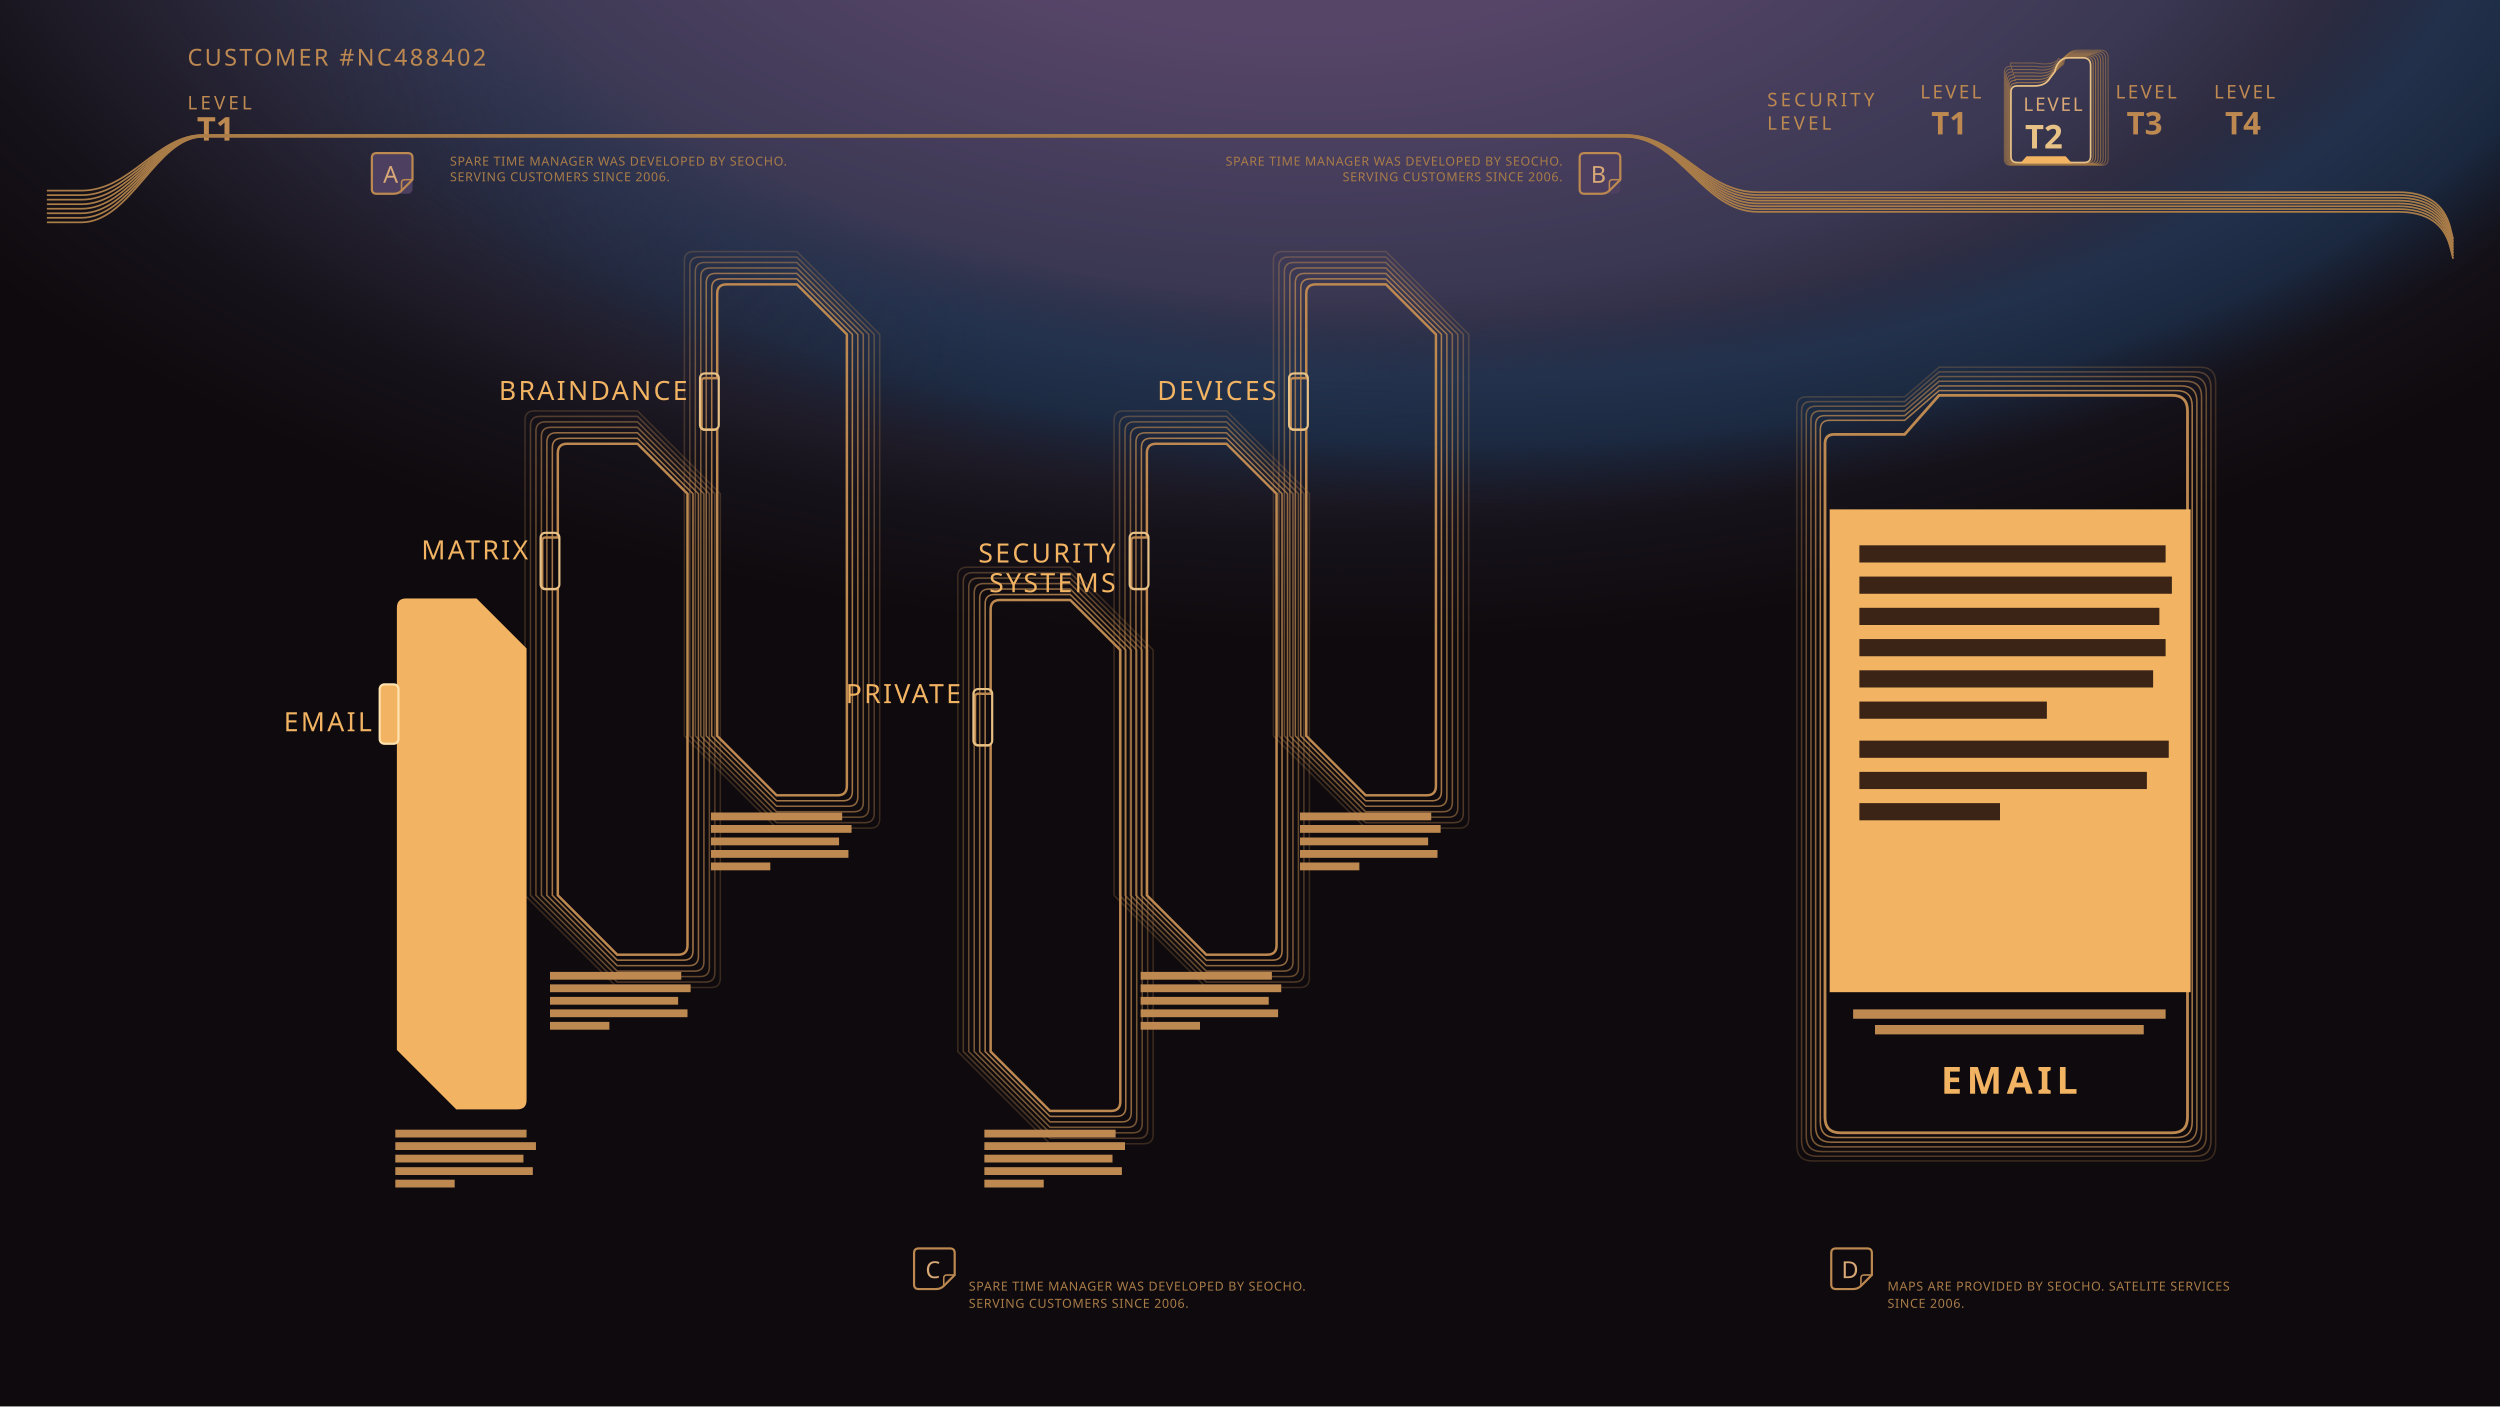
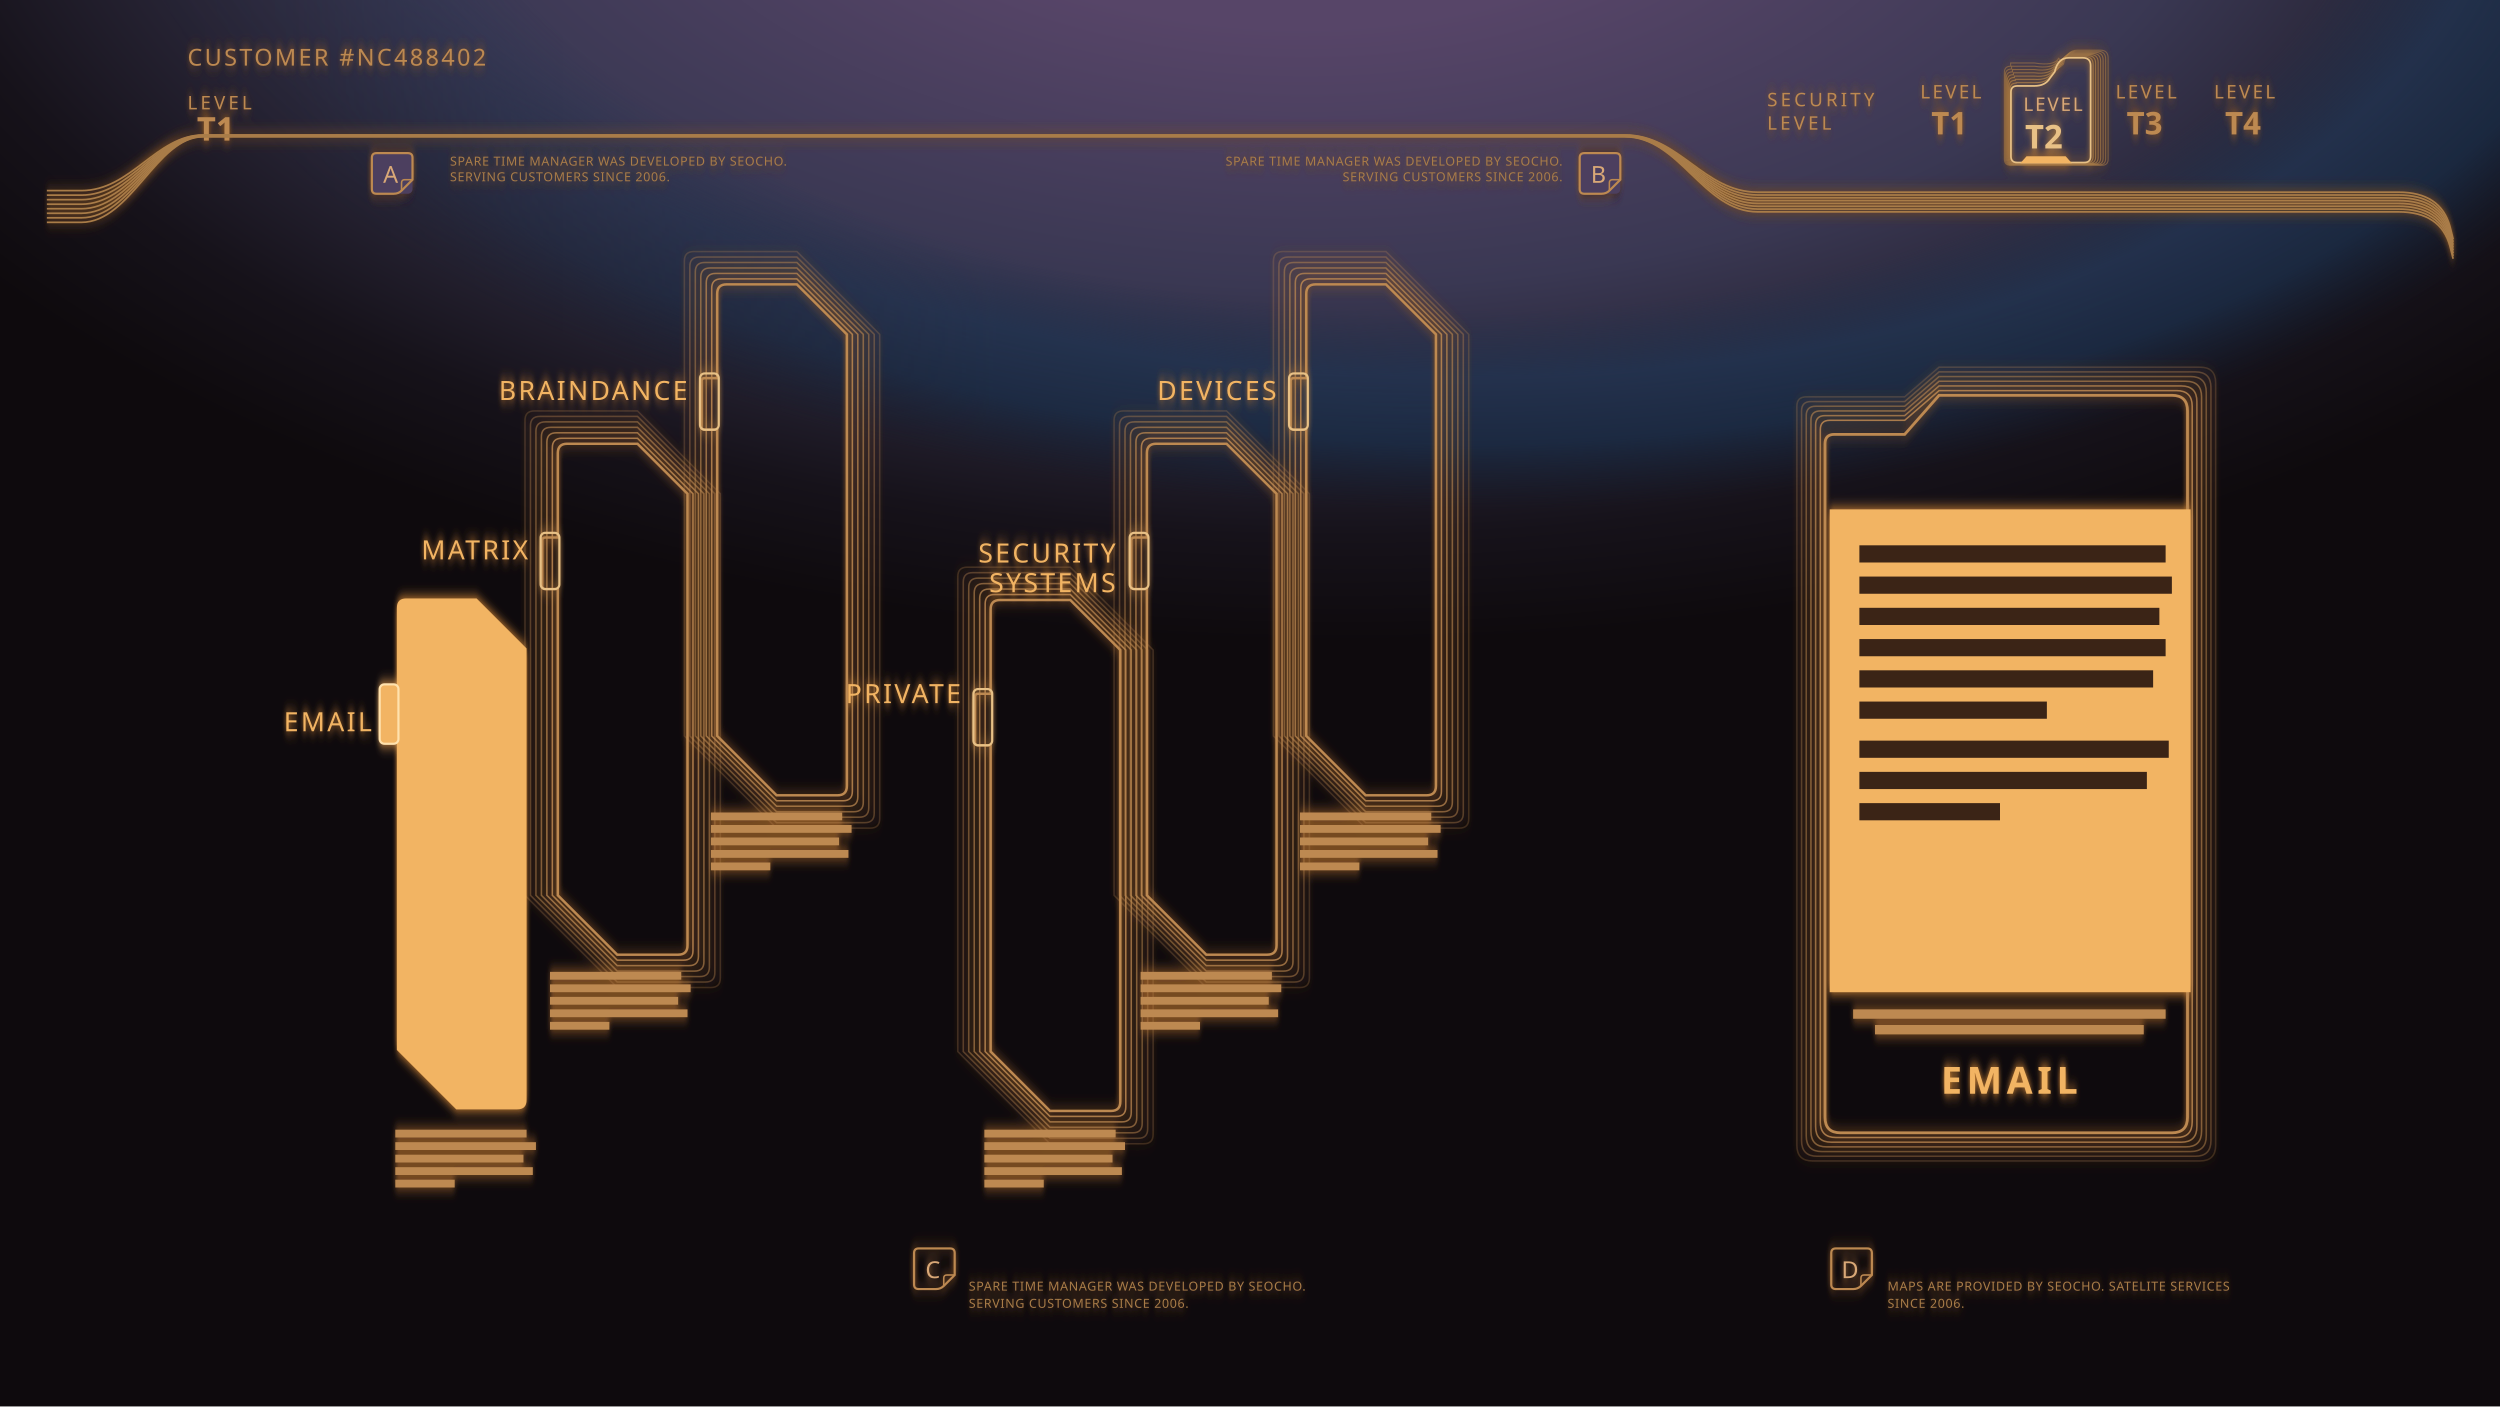
<svg xmlns="http://www.w3.org/2000/svg" width="1600" height="900" viewBox="0 0 1600 900">
  <defs>
    <radialGradient id="hazeblue" gradientUnits="userSpaceOnUse" cx="900" cy="-120" r="1030" gradientTransform="rotate(2 900 -120) translate(900 -120) scale(1 0.515) translate(-900 120)">
      <stop offset="0" stop-color="#223350" stop-opacity="0" />
      <stop offset="0.60" stop-color="#223350" stop-opacity="0" />
      <stop offset="0.68" stop-color="#223350" stop-opacity="0.85" />
      <stop offset="0.76" stop-color="#1a2c46" stop-opacity="0.80" />
      <stop offset="0.84" stop-color="#101d30" stop-opacity="0" />
    </radialGradient>
    <linearGradient id="hazebluefade" x1="0" y1="0" x2="1" y2="0">
      <stop offset="0" stop-color="#000000" />
      <stop offset="0.12" stop-color="#1a1a1a" />
      <stop offset="0.22" stop-color="#7a7a7a" />
      <stop offset="0.40" stop-color="#ffffff" />
      <stop offset="1" stop-color="#ffffff" />
    </linearGradient>
    <mask id="bluemask">
      <rect width="1600" height="900" fill="url(#hazebluefade)" />
    </mask>
    <radialGradient id="haze" gradientUnits="userSpaceOnUse" cx="825" cy="-120" r="1030" gradientTransform="rotate(1.3 825 -120) translate(825 -120) scale(1 0.515) translate(-825 120)">
      <stop offset="0" stop-color="#574568" />
      <stop offset="0.258" stop-color="#574568" />
      <stop offset="0.572" stop-color="#3a3853" />
      <stop offset="0.873" stop-color="#16121a" />
      <stop offset="1" stop-color="#0e0a0d" />
    </radialGradient>
    <path id="ncard" d="M 16,0 H 61 L 93,32 V 321 Q 93,327 87,327 H 48                          L 10,289 V 93 H 2 Q 0,93 0,91 V 62 Q 0,60 2,60                          H 10 V 6 Q 10,0 16,0 Z" />
    <path id="npanel" d="M 0,462 V 31 Q 0,25 6,25 H 51 L 73,0 H 222                           Q 232,0 232,10 V 462 Q 232,472 222,472 H 10                           Q 0,472 0,462 Z" />
    <path id="nring1" d="M 12.5,-3.5 H 61 L 96.5,32 V 324.5 Q 96.5,330.5 90.5,330.5 H 48 L 6.5,289 V 2.5 Q 6.5,-3.5 12.5,-3.5 Z" />
    <path id="nring2" d="M 9.0,-7.0 H 61 L 100.0,32 V 328.0 Q 100.0,334.0 94.0,334.0 H 48 L 3.0,289 V -1.0 Q 3.0,-7.0 9.0,-7.0 Z" />
    <path id="nring3" d="M 5.5,-10.5 H 61 L 103.5,32 V 331.5 Q 103.5,337.5 97.5,337.5 H 48 L -0.5,289 V -4.5 Q -0.5,-10.5 5.5,-10.5 Z" />
    <path id="nring4" d="M 2.0,-14.0 H 61 L 107.0,32 V 335.0 Q 107.0,341.0 101.0,341.0 H 48 L -4.0,289 V -8.0 Q -4.0,-14.0 2.0,-14.0 Z" />
    <path id="nring5" d="M -1.5,-17.5 H 61 L 110.5,32 V 338.5 Q 110.5,344.5 104.5,344.5 H 48 L -7.5,289 V -11.5 Q -7.5,-17.5 -1.5,-17.5 Z" />
    <path id="nring6" d="M -5.0,-21.0 H 61 L 114.0,32 V 342.0 Q 114.0,348.0 108.0,348.0 H 48 L -11.0,289 V -15.0 Q -11.0,-21.0 -5.0,-21.0 Z" />
    <g id="letterbox" fill="none" stroke-width="1.4">
      <path d="M 3,0 H 23 Q 26,0 26,3 V 17 L 19,24 Q 17,26 14,26 H 3                Q 0,26 0,23 V 3 Q 0,0 3,0 Z" />
      <path d="M 26,17 H 21 Q 19,17 19,19 V 24" stroke-width="1" />
    </g>
    <g id="ncaption" fill="#bd8951">
      <rect x="0" y="0" width="84" height="5" />
      <rect x="0" y="8" width="90" height="5" />
      <rect x="0" y="16" width="82" height="5" />
      <rect x="0" y="24" width="88" height="5" />
      <rect x="0" y="32" width="38" height="5" />
    </g>
+     <filter id="halo" x="-5%" y="-10%" width="110%" height="120%">
+       <feGaussianBlur stdDeviation="1.5 4.5" />
+       <feColorMatrix type="matrix" values="0.43 0 0 0 0  0 0.32 0 0 0  0 0 0.21 0 0  0 0 0 1.45 0" />
+     </filter>
  </defs>
  <rect width="1600" height="900" fill="#0e0a0d" />
  <rect width="1600" height="900" fill="url(#haze)" />
  <rect width="1600" height="560" fill="url(#hazeblue)" mask="url(#bluemask)" />
-   <g font-family="Rajdhani" fill="#bd8951">
-     <text x="120" y="42" font-size="15" letter-spacing="1.5">CUSTOMER #NC488402</text>
-     <text x="120" y="70" font-size="12" letter-spacing="2">LEVEL</text>
-     <text x="126" y="90" font-size="21" font-weight="600">T1</text>
-     <text x="1131" y="68" font-size="12" letter-spacing="2">SECURITY</text>
-     <text x="1131" y="83" font-size="12" letter-spacing="2">LEVEL</text>
-     <g font-size="12" letter-spacing="1.5">
-       <text x="1229" y="63">LEVEL</text>
-       <text x="1354" y="63">LEVEL</text>
-       <text x="1417" y="63">LEVEL</text>
-     </g>
-     <g font-size="20" font-weight="600">
-       <text x="1236" y="86">T1</text>
-       <text x="1361" y="86">T3</text>
-       <text x="1424" y="86">T4</text>
-     </g>
-     <g fill="none" stroke="#a97c48" stroke-width="0.7">
-       <path d="M 1286.8,40.3 H 1302 Q 1314.6,42.4 1317.6,37.4 L 1320.6,41.1 Q 1322.6,32.1 1329.6,32.1 H 1344.2 Q 1349.2,32.1 1349.2,37.1 V 101.8 Q 1349.2,105.8 1345.2,105.8 H 1286.8 Q 1282.8,105.8 1282.8,101.8 V 46.4 Q 1282.8,42.4 1286.8,42.4 Z" stroke-opacity="0.55" />
-       <path d="M 1287.4,42.4 H 1302 Q 1313.8,44.2 1316.8,39.2 L 1319.8,41.8 Q 1321.8,32.8 1328.8,32.8 H 1342.6 Q 1347.6,32.8 1347.6,37.8 V 101.5 Q 1347.6,105.5 1343.6,105.5 H 1287.4 Q 1283.4,105.5 1283.4,101.5 V 48.2 Q 1283.4,44.2 1287.4,44.2 Z" stroke-opacity="0.60" />
-       <path d="M 1288.0,44.5 H 1302 Q 1313.0,46.0 1316.0,41.0 L 1319.0,42.5 Q 1321.0,33.5 1328.0,33.5 H 1341.0 Q 1346.0,33.5 1346.0,38.5 V 101.2 Q 1346.0,105.2 1342.0,105.2 H 1288.0 Q 1284.0,105.2 1284.0,101.2 V 50.0 Q 1284.0,46.0 1288.0,46.0 Z" stroke-opacity="0.65" />
-       <path d="M 1288.6,46.6 H 1302 Q 1312.2,47.8 1315.2,42.8 L 1318.2,43.2 Q 1320.2,34.2 1327.2,34.2 H 1339.4 Q 1344.4,34.2 1344.4,39.2 V 101.0 Q 1344.4,105.0 1340.4,105.0 H 1288.6 Q 1284.6,105.0 1284.6,101.0 V 51.8 Q 1284.6,47.8 1288.6,47.8 Z" stroke-opacity="0.70" />
-       <path d="M 1289.2,48.7 H 1302 Q 1311.4,49.6 1314.4,44.6 L 1317.4,43.9 Q 1319.4,34.9 1326.4,34.9 H 1337.8 Q 1342.8,34.9 1342.8,39.9 V 100.8 Q 1342.8,104.8 1338.8,104.8 H 1289.2 Q 1285.2,104.8 1285.2,100.8 V 53.6 Q 1285.2,49.6 1289.2,49.6 Z" stroke-opacity="0.75" />
-       <path d="M 1289.8,50.8 H 1302 Q 1310.6,51.4 1313.6,46.4 L 1316.6,44.6 Q 1318.6,35.6 1325.6,35.6 H 1336.2 Q 1341.2,35.6 1341.2,40.6 V 100.5 Q 1341.2,104.5 1337.2,104.5 H 1289.8 Q 1285.8,104.5 1285.8,100.5 V 55.4 Q 1285.8,51.4 1289.8,51.4 Z" stroke-opacity="0.80" />
-       <path d="M 1290.4,52.9 H 1302 Q 1309.8,53.2 1312.8,48.2 L 1315.8,45.3 Q 1317.8,36.3 1324.8,36.3 H 1334.6 Q 1339.6,36.3 1339.6,41.3 V 100.2 Q 1339.6,104.2 1335.6,104.2 H 1290.4 Q 1286.4,104.2 1286.4,100.2 V 57.2 Q 1286.4,53.2 1290.4,53.2 Z" stroke-opacity="0.85" />
-     </g>
-     <path d="M 1291.0,55.0 H 1302 Q 1309.0,55.0 1312.0,50.0 L 1315.0,46.0 Q 1317.0,37.0 1324.0,37.0 H 1333.0 Q 1338.0,37.0 1338.0,42.0 V 100.0 Q 1338.0,104.0 1334.0,104.0 H 1291.0 Q 1287.0,104.0 1287.0,100.0 V 59.0 Q 1287.0,55.0 1291.0,55.0 Z" fill="none" stroke="#e8c186" stroke-width="1.1" />
-     <path d="M 1293,104.5 L 1297,100 H 1322 L 1326,104.5 Z" fill="#f2b463" />
-     <text x="1295" y="71" font-size="12" letter-spacing="1.2" fill="#d9a877">LEVEL</text>
-     <text x="1296" y="95" font-size="21" font-weight="600" fill="#e8c186">T2</text>
-   </g>
-   <g fill="none" stroke="#a97c48" stroke-width="1.1">
-     <path d="M 30,122.0 H 52 C 84,122.0 100,86.40 130,86.40 H 1040 C 1075,86.40 1090,123.0 1125,123.0 H 1535 Q 1562,123.0 1568,145.0 L 1570,153.0" />
-     <path d="M 30,124.9 H 52 C 84,124.9 100,86.56 130,86.56 H 1040 C 1075,86.56 1090,124.8 1125,124.8 H 1535 Q 1562,124.8 1568,146.8 L 1570,154.8" />
-     <path d="M 30,127.8 H 52 C 84,127.8 100,86.72 130,86.72 H 1040 C 1075,86.72 1090,126.6 1125,126.6 H 1535 Q 1562,126.6 1568,148.6 L 1570,156.6" />
-     <path d="M 30,130.7 H 52 C 84,130.7 100,86.88 130,86.88 H 1040 C 1075,86.88 1090,128.4 1125,128.4 H 1535 Q 1562,128.4 1568,150.4 L 1570,158.4" />
-     <path d="M 30,133.6 H 52 C 84,133.6 100,87.04 130,87.04 H 1040 C 1075,87.04 1090,130.2 1125,130.2 H 1535 Q 1562,130.2 1568,152.2 L 1570,160.2" />
-     <path d="M 30,136.5 H 52 C 84,136.5 100,87.20 130,87.20 H 1040 C 1075,87.20 1090,132.0 1125,132.0 H 1535 Q 1562,132.0 1568,154.0 L 1570,162.0" />
-     <path d="M 30,139.4 H 52 C 84,139.4 100,87.36 130,87.36 H 1040 C 1075,87.36 1090,133.8 1125,133.8 H 1535 Q 1562,133.8 1568,155.8 L 1570,163.8" />
-     <path d="M 30,142.3 H 52 C 84,142.3 100,87.52 130,87.52 H 1040 C 1075,87.52 1090,135.6 1125,135.6 H 1535 Q 1562,135.6 1568,157.6 L 1570,165.6" />
-   </g>
-   <g font-family="Rajdhani" font-size="15">
-     <g fill="#4c3f5f">
-       <rect x="238" y="98" width="26" height="26" rx="3" />
-       <rect x="1011" y="98" width="26" height="26" rx="3" />
-     </g>
-     <g stroke="#bd8951">
-       <use href="#letterbox" x="238" y="98" />
-       <use href="#letterbox" x="1011" y="98" />
-       <use href="#letterbox" x="585" y="799" />
-       <use href="#letterbox" x="1172" y="799" />
-     </g>
-     <g fill="#d9a877" text-anchor="middle">
-       <text x="250" y="117">A</text>
-       <text x="1023" y="117">B</text>
-       <text x="597" y="818">C</text>
-       <text x="1184" y="818">D</text>
-     </g>
-     <g font-size="8" fill="#a97c48" letter-spacing="0.4">
-       <text x="288" y="106">SPARE TIME MANAGER WAS DEVELOPED BY SEOCHO.</text>
-       <text x="288" y="116">SERVING CUSTOMERS SINCE 2006.</text>
-       <text x="1000" y="106" text-anchor="end">SPARE TIME MANAGER WAS DEVELOPED BY SEOCHO.</text>
-       <text x="1000" y="116" text-anchor="end">SERVING CUSTOMERS SINCE 2006.</text>
-       <text x="620" y="826">SPARE TIME MANAGER WAS DEVELOPED BY SEOCHO.</text>
-       <text x="620" y="837">SERVING CUSTOMERS SINCE 2006.</text>
-       <text x="1208" y="826">MAPS ARE PROVIDED BY SEOCHO. SATELITE SERVICES</text>
-       <text x="1208" y="837">SINCE 2006.</text>
-     </g>
-   </g>
-   <g fill="none" stroke="#bd8951" stroke-width="1">
-     <g transform="translate(347 284)">
-       <use href="#nring6" stroke-opacity="0.25" />
-       <use href="#nring5" stroke-opacity="0.37" />
-       <use href="#nring4" stroke-opacity="0.49" />
-       <use href="#nring3" stroke-opacity="0.61" />
-       <use href="#nring2" stroke-opacity="0.73" />
-       <use href="#nring1" stroke-opacity="0.85" />
-     </g>
-     <g transform="translate(449 182)">
-       <use href="#nring6" stroke-opacity="0.25" />
-       <use href="#nring5" stroke-opacity="0.37" />
-       <use href="#nring4" stroke-opacity="0.49" />
-       <use href="#nring3" stroke-opacity="0.61" />
-       <use href="#nring2" stroke-opacity="0.73" />
-       <use href="#nring1" stroke-opacity="0.85" />
-     </g>
-     <g transform="translate(624 384)">
-       <use href="#nring6" stroke-opacity="0.25" />
-       <use href="#nring5" stroke-opacity="0.37" />
-       <use href="#nring4" stroke-opacity="0.49" />
-       <use href="#nring3" stroke-opacity="0.61" />
-       <use href="#nring2" stroke-opacity="0.73" />
-       <use href="#nring1" stroke-opacity="0.85" />
-     </g>
-     <g transform="translate(724 284)">
-       <use href="#nring6" stroke-opacity="0.25" />
-       <use href="#nring5" stroke-opacity="0.37" />
-       <use href="#nring4" stroke-opacity="0.49" />
-       <use href="#nring3" stroke-opacity="0.61" />
-       <use href="#nring2" stroke-opacity="0.73" />
-       <use href="#nring1" stroke-opacity="0.85" />
-     </g>
-     <g transform="translate(826 182)">
-       <use href="#nring6" stroke-opacity="0.25" />
-       <use href="#nring5" stroke-opacity="0.37" />
-       <use href="#nring4" stroke-opacity="0.49" />
-       <use href="#nring3" stroke-opacity="0.61" />
-       <use href="#nring2" stroke-opacity="0.73" />
-       <use href="#nring1" stroke-opacity="0.85" />
-     </g>
-   </g>
-   <g fill="none" stroke="#bd8951" stroke-width="1.6">
-     <use href="#ncard" x="347" y="284" />
-     <use href="#ncard" x="449" y="182" />
-     <use href="#ncard" x="624" y="384" />
-     <use href="#ncard" x="724" y="284" />
-     <use href="#ncard" x="826" y="182" />
-   </g>
-   <g fill="none" stroke="#e8c186" stroke-width="1.4">
-     <rect x="346" y="341" width="12" height="36" rx="3" />
-     <rect x="448" y="239" width="12" height="36" rx="3" />
-     <rect x="623" y="441" width="12" height="36" rx="3" />
-     <rect x="723" y="341" width="12" height="36" rx="3" />
-     <rect x="825" y="239" width="12" height="36" rx="3" />
-   </g>
-   <use href="#ncard" x="244" y="383" fill="#f2b463" />
-   <rect x="243" y="438" width="12" height="38" rx="3" fill="#f2b463" stroke="#ffe2ae" stroke-width="1.4" />
-   <g font-family="Rajdhani" font-size="17" letter-spacing="1.5" fill="#f2b463" text-anchor="end">
-     <text x="238" y="468">EMAIL</text>
-     <text x="338" y="358">MATRIX</text>
-     <text x="440" y="256">BRAINDANCE</text>
-     <text x="615" y="450">PRIVATE</text>
-     <text x="714" y="360">SECURITY</text>
-     <text x="714" y="379">SYSTEMS</text>
-     <text x="817" y="256">DEVICES</text>
-   </g>
-   <use href="#ncaption" x="253" y="723" />
-   <use href="#ncaption" x="352" y="622" />
-   <use href="#ncaption" x="455" y="520" />
-   <use href="#ncaption" x="630" y="723" />
-   <use href="#ncaption" x="730" y="622" />
-   <use href="#ncaption" x="832" y="520" />
-   <g>
-     <g fill="none" stroke="#bd8951" transform="translate(1168 253)">
-       <path d="M -18,480 V 7 Q -18,1 -12,1 H 51 L 73,-18 H 240 Q 250,-18 250,-8 V 480 Q 250,490 240,490 H -8 Q -18,490 -18,480 Z" stroke-width="1" stroke-opacity="0.25" />
-       <path d="M -15,477 V 10 Q -15,4 -9,4 H 51 L 73,-15 H 237 Q 247,-15 247,-5 V 477 Q 247,487 237,487 H -5 Q -15,487 -15,477 Z" stroke-width="1" stroke-opacity="0.37" />
-       <path d="M -12,474 V 13 Q -12,7 -6,7 H 51 L 73,-12 H 234 Q 244,-12 244,-2 V 474 Q 244,484 234,484 H -2 Q -12,484 -12,474 Z" stroke-width="1" stroke-opacity="0.49" />
-       <path d="M -9,471 V 16 Q -9,10 -3,10 H 51 L 73,-9 H 231 Q 241,-9 241,1 V 471 Q 241,481 231,481 H 1 Q -9,481 -9,471 Z" stroke-width="1" stroke-opacity="0.61" />
-       <path d="M -6,468 V 19 Q -6,13 0,13 H 51 L 73,-6 H 228 Q 238,-6 238,4 V 468 Q 238,478 228,478 H 4 Q -6,478 -6,468 Z" stroke-width="1" stroke-opacity="0.73" />
-       <path d="M -3,465 V 22 Q -3,16 3,16 H 51 L 73,-3 H 225 Q 235,-3 235,7 V 465 Q 235,475 225,475 H 7 Q -3,475 -3,465 Z" stroke-width="1" stroke-opacity="0.85" />
-     </g>
-     <use href="#npanel" x="1168" y="253" fill="none" stroke="#bd8951" stroke-width="1.8" />
-     <rect x="1171" y="326" width="231" height="309" fill="#f2b463" />
-     <g fill="#3b2416">
-       <rect x="1190" y="349" width="196" height="11" />
-       <rect x="1190" y="369" width="200" height="11" />
-       <rect x="1190" y="389" width="192" height="11" />
-       <rect x="1190" y="409" width="196" height="11" />
-       <rect x="1190" y="429" width="188" height="11" />
-       <rect x="1190" y="449" width="120" height="11" />
-       <rect x="1190" y="474" width="198" height="11" />
-       <rect x="1190" y="494" width="184" height="11" />
-       <rect x="1190" y="514" width="90" height="11" />
-     </g>
-     <g fill="#bd8951">
-       <rect x="1186" y="646" width="200" height="6" />
-       <rect x="1200" y="656" width="172" height="6" />
-     </g>
-     <text x="1286" y="700" font-family="Rajdhani" font-size="24" font-weight="600" letter-spacing="3" fill="#f2b463" text-anchor="middle">EMAIL</text>
+   <use href="#content" filter="url(#halo)" />
+   <g id="content">
+     <g font-family="Rajdhani" fill="#bd8951">
+       <text x="120" y="42" font-size="15" letter-spacing="1.5">CUSTOMER #NC488402</text>
+       <text x="120" y="70" font-size="12" letter-spacing="2">LEVEL</text>
+       <text x="126" y="90" font-size="21" font-weight="600">T1</text>
+       <text x="1131" y="68" font-size="12" letter-spacing="2">SECURITY</text>
+       <text x="1131" y="83" font-size="12" letter-spacing="2">LEVEL</text>
+       <g font-size="12" letter-spacing="1.5">
+         <text x="1229" y="63">LEVEL</text>
+         <text x="1354" y="63">LEVEL</text>
+         <text x="1417" y="63">LEVEL</text>
+       </g>
+       <g font-size="20" font-weight="600">
+         <text x="1236" y="86">T1</text>
+         <text x="1361" y="86">T3</text>
+         <text x="1424" y="86">T4</text>
+       </g>
+       <g fill="none" stroke="#a97c48" stroke-width="0.7">
+         <path d="M 1286.8,40.3 H 1302 Q 1314.6,42.4 1317.6,37.4 L 1320.6,41.1 Q 1322.6,32.1 1329.6,32.1 H 1344.2 Q 1349.2,32.1 1349.2,37.1 V 101.8 Q 1349.2,105.8 1345.2,105.8 H 1286.8 Q 1282.8,105.8 1282.8,101.8 V 46.4 Q 1282.8,42.4 1286.8,42.4 Z" stroke-opacity="0.55" />
+         <path d="M 1287.4,42.4 H 1302 Q 1313.8,44.2 1316.8,39.2 L 1319.8,41.8 Q 1321.8,32.8 1328.8,32.8 H 1342.6 Q 1347.6,32.8 1347.6,37.8 V 101.5 Q 1347.6,105.5 1343.6,105.5 H 1287.4 Q 1283.4,105.5 1283.4,101.5 V 48.2 Q 1283.4,44.2 1287.4,44.2 Z" stroke-opacity="0.60" />
+         <path d="M 1288.0,44.5 H 1302 Q 1313.0,46.0 1316.0,41.0 L 1319.0,42.5 Q 1321.0,33.5 1328.0,33.5 H 1341.0 Q 1346.0,33.5 1346.0,38.5 V 101.2 Q 1346.0,105.2 1342.0,105.2 H 1288.0 Q 1284.0,105.2 1284.0,101.2 V 50.0 Q 1284.0,46.0 1288.0,46.0 Z" stroke-opacity="0.65" />
+         <path d="M 1288.6,46.6 H 1302 Q 1312.2,47.8 1315.2,42.8 L 1318.2,43.2 Q 1320.2,34.2 1327.2,34.2 H 1339.4 Q 1344.4,34.2 1344.4,39.2 V 101.0 Q 1344.4,105.0 1340.4,105.0 H 1288.6 Q 1284.6,105.0 1284.6,101.0 V 51.8 Q 1284.6,47.8 1288.6,47.8 Z" stroke-opacity="0.70" />
+         <path d="M 1289.2,48.7 H 1302 Q 1311.4,49.6 1314.4,44.6 L 1317.4,43.9 Q 1319.4,34.9 1326.4,34.9 H 1337.8 Q 1342.8,34.9 1342.8,39.9 V 100.8 Q 1342.8,104.8 1338.8,104.8 H 1289.2 Q 1285.2,104.8 1285.2,100.8 V 53.6 Q 1285.2,49.6 1289.2,49.6 Z" stroke-opacity="0.75" />
+         <path d="M 1289.8,50.8 H 1302 Q 1310.6,51.4 1313.6,46.4 L 1316.6,44.6 Q 1318.6,35.6 1325.6,35.6 H 1336.2 Q 1341.2,35.6 1341.2,40.6 V 100.5 Q 1341.2,104.5 1337.2,104.5 H 1289.8 Q 1285.8,104.5 1285.8,100.5 V 55.4 Q 1285.8,51.4 1289.8,51.4 Z" stroke-opacity="0.80" />
+         <path d="M 1290.4,52.9 H 1302 Q 1309.8,53.2 1312.8,48.2 L 1315.8,45.3 Q 1317.8,36.3 1324.8,36.3 H 1334.6 Q 1339.6,36.3 1339.6,41.3 V 100.2 Q 1339.6,104.2 1335.6,104.2 H 1290.4 Q 1286.4,104.2 1286.4,100.2 V 57.2 Q 1286.4,53.2 1290.4,53.2 Z" stroke-opacity="0.85" />
+       </g>
+       <path d="M 1291.0,55.0 H 1302 Q 1309.0,55.0 1312.0,50.0 L 1315.0,46.0 Q 1317.0,37.0 1324.0,37.0 H 1333.0 Q 1338.0,37.0 1338.0,42.0 V 100.0 Q 1338.0,104.0 1334.0,104.0 H 1291.0 Q 1287.0,104.0 1287.0,100.0 V 59.0 Q 1287.0,55.0 1291.0,55.0 Z" fill="none" stroke="#e8c186" stroke-width="1.1" />
+       <path d="M 1293,104.5 L 1297,100 H 1322 L 1326,104.5 Z" fill="#f2b463" />
+       <text x="1295" y="71" font-size="12" letter-spacing="1.2" fill="#d9a877">LEVEL</text>
+       <text x="1296" y="95" font-size="21" font-weight="600" fill="#e8c186">T2</text>
+     </g>
+     <g fill="none" stroke="#a97c48" stroke-width="1.1">
+       <path d="M 30,122.0 H 52 C 84,122.0 100,86.40 130,86.40 H 1040 C 1075,86.40 1090,123.0 1125,123.0 H 1535 Q 1562,123.0 1568,145.0 L 1570,153.0" />
+       <path d="M 30,124.9 H 52 C 84,124.9 100,86.56 130,86.56 H 1040 C 1075,86.56 1090,124.8 1125,124.8 H 1535 Q 1562,124.8 1568,146.8 L 1570,154.8" />
+       <path d="M 30,127.8 H 52 C 84,127.8 100,86.72 130,86.72 H 1040 C 1075,86.72 1090,126.6 1125,126.6 H 1535 Q 1562,126.6 1568,148.6 L 1570,156.6" />
+       <path d="M 30,130.7 H 52 C 84,130.7 100,86.88 130,86.88 H 1040 C 1075,86.88 1090,128.4 1125,128.4 H 1535 Q 1562,128.4 1568,150.4 L 1570,158.4" />
+       <path d="M 30,133.6 H 52 C 84,133.6 100,87.04 130,87.04 H 1040 C 1075,87.04 1090,130.2 1125,130.2 H 1535 Q 1562,130.2 1568,152.2 L 1570,160.2" />
+       <path d="M 30,136.5 H 52 C 84,136.5 100,87.20 130,87.20 H 1040 C 1075,87.20 1090,132.0 1125,132.0 H 1535 Q 1562,132.0 1568,154.0 L 1570,162.0" />
+       <path d="M 30,139.4 H 52 C 84,139.4 100,87.36 130,87.36 H 1040 C 1075,87.36 1090,133.8 1125,133.8 H 1535 Q 1562,133.8 1568,155.8 L 1570,163.8" />
+       <path d="M 30,142.3 H 52 C 84,142.3 100,87.52 130,87.52 H 1040 C 1075,87.52 1090,135.6 1125,135.6 H 1535 Q 1562,135.6 1568,157.6 L 1570,165.6" />
+     </g>
+     <g font-family="Rajdhani" font-size="15">
+       <g fill="#4c3f5f">
+         <rect x="238" y="98" width="26" height="26" rx="3" />
+         <rect x="1011" y="98" width="26" height="26" rx="3" />
+       </g>
+       <g stroke="#bd8951">
+         <use href="#letterbox" x="238" y="98" />
+         <use href="#letterbox" x="1011" y="98" />
+         <use href="#letterbox" x="585" y="799" />
+         <use href="#letterbox" x="1172" y="799" />
+       </g>
+       <g fill="#d9a877" text-anchor="middle">
+         <text x="250" y="117">A</text>
+         <text x="1023" y="117">B</text>
+         <text x="597" y="818">C</text>
+         <text x="1184" y="818">D</text>
+       </g>
+       <g font-size="8" fill="#a97c48" letter-spacing="0.4">
+         <text x="288" y="106">SPARE TIME MANAGER WAS DEVELOPED BY SEOCHO.</text>
+         <text x="288" y="116">SERVING CUSTOMERS SINCE 2006.</text>
+         <text x="1000" y="106" text-anchor="end">SPARE TIME MANAGER WAS DEVELOPED BY SEOCHO.</text>
+         <text x="1000" y="116" text-anchor="end">SERVING CUSTOMERS SINCE 2006.</text>
+         <text x="620" y="826">SPARE TIME MANAGER WAS DEVELOPED BY SEOCHO.</text>
+         <text x="620" y="837">SERVING CUSTOMERS SINCE 2006.</text>
+         <text x="1208" y="826">MAPS ARE PROVIDED BY SEOCHO. SATELITE SERVICES</text>
+         <text x="1208" y="837">SINCE 2006.</text>
+       </g>
+     </g>
+     <g fill="none" stroke="#bd8951" stroke-width="1">
+       <g transform="translate(347 284)">
+         <use href="#nring6" stroke-opacity="0.25" />
+         <use href="#nring5" stroke-opacity="0.37" />
+         <use href="#nring4" stroke-opacity="0.49" />
+         <use href="#nring3" stroke-opacity="0.61" />
+         <use href="#nring2" stroke-opacity="0.73" />
+         <use href="#nring1" stroke-opacity="0.85" />
+       </g>
+       <g transform="translate(449 182)">
+         <use href="#nring6" stroke-opacity="0.25" />
+         <use href="#nring5" stroke-opacity="0.37" />
+         <use href="#nring4" stroke-opacity="0.49" />
+         <use href="#nring3" stroke-opacity="0.61" />
+         <use href="#nring2" stroke-opacity="0.73" />
+         <use href="#nring1" stroke-opacity="0.85" />
+       </g>
+       <g transform="translate(624 384)">
+         <use href="#nring6" stroke-opacity="0.25" />
+         <use href="#nring5" stroke-opacity="0.37" />
+         <use href="#nring4" stroke-opacity="0.49" />
+         <use href="#nring3" stroke-opacity="0.61" />
+         <use href="#nring2" stroke-opacity="0.73" />
+         <use href="#nring1" stroke-opacity="0.85" />
+       </g>
+       <g transform="translate(724 284)">
+         <use href="#nring6" stroke-opacity="0.25" />
+         <use href="#nring5" stroke-opacity="0.37" />
+         <use href="#nring4" stroke-opacity="0.49" />
+         <use href="#nring3" stroke-opacity="0.61" />
+         <use href="#nring2" stroke-opacity="0.73" />
+         <use href="#nring1" stroke-opacity="0.85" />
+       </g>
+       <g transform="translate(826 182)">
+         <use href="#nring6" stroke-opacity="0.25" />
+         <use href="#nring5" stroke-opacity="0.37" />
+         <use href="#nring4" stroke-opacity="0.49" />
+         <use href="#nring3" stroke-opacity="0.61" />
+         <use href="#nring2" stroke-opacity="0.73" />
+         <use href="#nring1" stroke-opacity="0.85" />
+       </g>
+     </g>
+     <g fill="none" stroke="#bd8951" stroke-width="1.6">
+       <use href="#ncard" x="347" y="284" />
+       <use href="#ncard" x="449" y="182" />
+       <use href="#ncard" x="624" y="384" />
+       <use href="#ncard" x="724" y="284" />
+       <use href="#ncard" x="826" y="182" />
+     </g>
+     <g fill="none" stroke="#e8c186" stroke-width="1.4">
+       <rect x="346" y="341" width="12" height="36" rx="3" />
+       <rect x="448" y="239" width="12" height="36" rx="3" />
+       <rect x="623" y="441" width="12" height="36" rx="3" />
+       <rect x="723" y="341" width="12" height="36" rx="3" />
+       <rect x="825" y="239" width="12" height="36" rx="3" />
+     </g>
+     <use href="#ncard" x="244" y="383" fill="#f2b463" />
+     <rect x="243" y="438" width="12" height="38" rx="3" fill="#f2b463" stroke="#ffe2ae" stroke-width="1.4" />
+     <g font-family="Rajdhani" font-size="17" letter-spacing="1.5" fill="#f2b463" text-anchor="end">
+       <text x="238" y="468">EMAIL</text>
+       <text x="338" y="358">MATRIX</text>
+       <text x="440" y="256">BRAINDANCE</text>
+       <text x="615" y="450">PRIVATE</text>
+       <text x="714" y="360">SECURITY</text>
+       <text x="714" y="379">SYSTEMS</text>
+       <text x="817" y="256">DEVICES</text>
+     </g>
+     <use href="#ncaption" x="253" y="723" />
+     <use href="#ncaption" x="352" y="622" />
+     <use href="#ncaption" x="455" y="520" />
+     <use href="#ncaption" x="630" y="723" />
+     <use href="#ncaption" x="730" y="622" />
+     <use href="#ncaption" x="832" y="520" />
+     <g>
+       <g fill="none" stroke="#bd8951" transform="translate(1168 253)">
+         <path d="M -18,480 V 7 Q -18,1 -12,1 H 51 L 73,-18 H 240 Q 250,-18 250,-8 V 480 Q 250,490 240,490 H -8 Q -18,490 -18,480 Z" stroke-width="1" stroke-opacity="0.25" />
+         <path d="M -15,477 V 10 Q -15,4 -9,4 H 51 L 73,-15 H 237 Q 247,-15 247,-5 V 477 Q 247,487 237,487 H -5 Q -15,487 -15,477 Z" stroke-width="1" stroke-opacity="0.37" />
+         <path d="M -12,474 V 13 Q -12,7 -6,7 H 51 L 73,-12 H 234 Q 244,-12 244,-2 V 474 Q 244,484 234,484 H -2 Q -12,484 -12,474 Z" stroke-width="1" stroke-opacity="0.49" />
+         <path d="M -9,471 V 16 Q -9,10 -3,10 H 51 L 73,-9 H 231 Q 241,-9 241,1 V 471 Q 241,481 231,481 H 1 Q -9,481 -9,471 Z" stroke-width="1" stroke-opacity="0.61" />
+         <path d="M -6,468 V 19 Q -6,13 0,13 H 51 L 73,-6 H 228 Q 238,-6 238,4 V 468 Q 238,478 228,478 H 4 Q -6,478 -6,468 Z" stroke-width="1" stroke-opacity="0.73" />
+         <path d="M -3,465 V 22 Q -3,16 3,16 H 51 L 73,-3 H 225 Q 235,-3 235,7 V 465 Q 235,475 225,475 H 7 Q -3,475 -3,465 Z" stroke-width="1" stroke-opacity="0.85" />
+       </g>
+       <use href="#npanel" x="1168" y="253" fill="none" stroke="#bd8951" stroke-width="1.8" />
+       <rect x="1171" y="326" width="231" height="309" fill="#f2b463" />
+       <g fill="#3b2416">
+         <rect x="1190" y="349" width="196" height="11" />
+         <rect x="1190" y="369" width="200" height="11" />
+         <rect x="1190" y="389" width="192" height="11" />
+         <rect x="1190" y="409" width="196" height="11" />
+         <rect x="1190" y="429" width="188" height="11" />
+         <rect x="1190" y="449" width="120" height="11" />
+         <rect x="1190" y="474" width="198" height="11" />
+         <rect x="1190" y="494" width="184" height="11" />
+         <rect x="1190" y="514" width="90" height="11" />
+       </g>
+       <g fill="#bd8951">
+         <rect x="1186" y="646" width="200" height="6" />
+         <rect x="1200" y="656" width="172" height="6" />
+       </g>
+       <text x="1286" y="700" font-family="Rajdhani" font-size="24" font-weight="600" letter-spacing="3" fill="#f2b463" text-anchor="middle">EMAIL</text>
+     </g>
  </g>
</svg>
